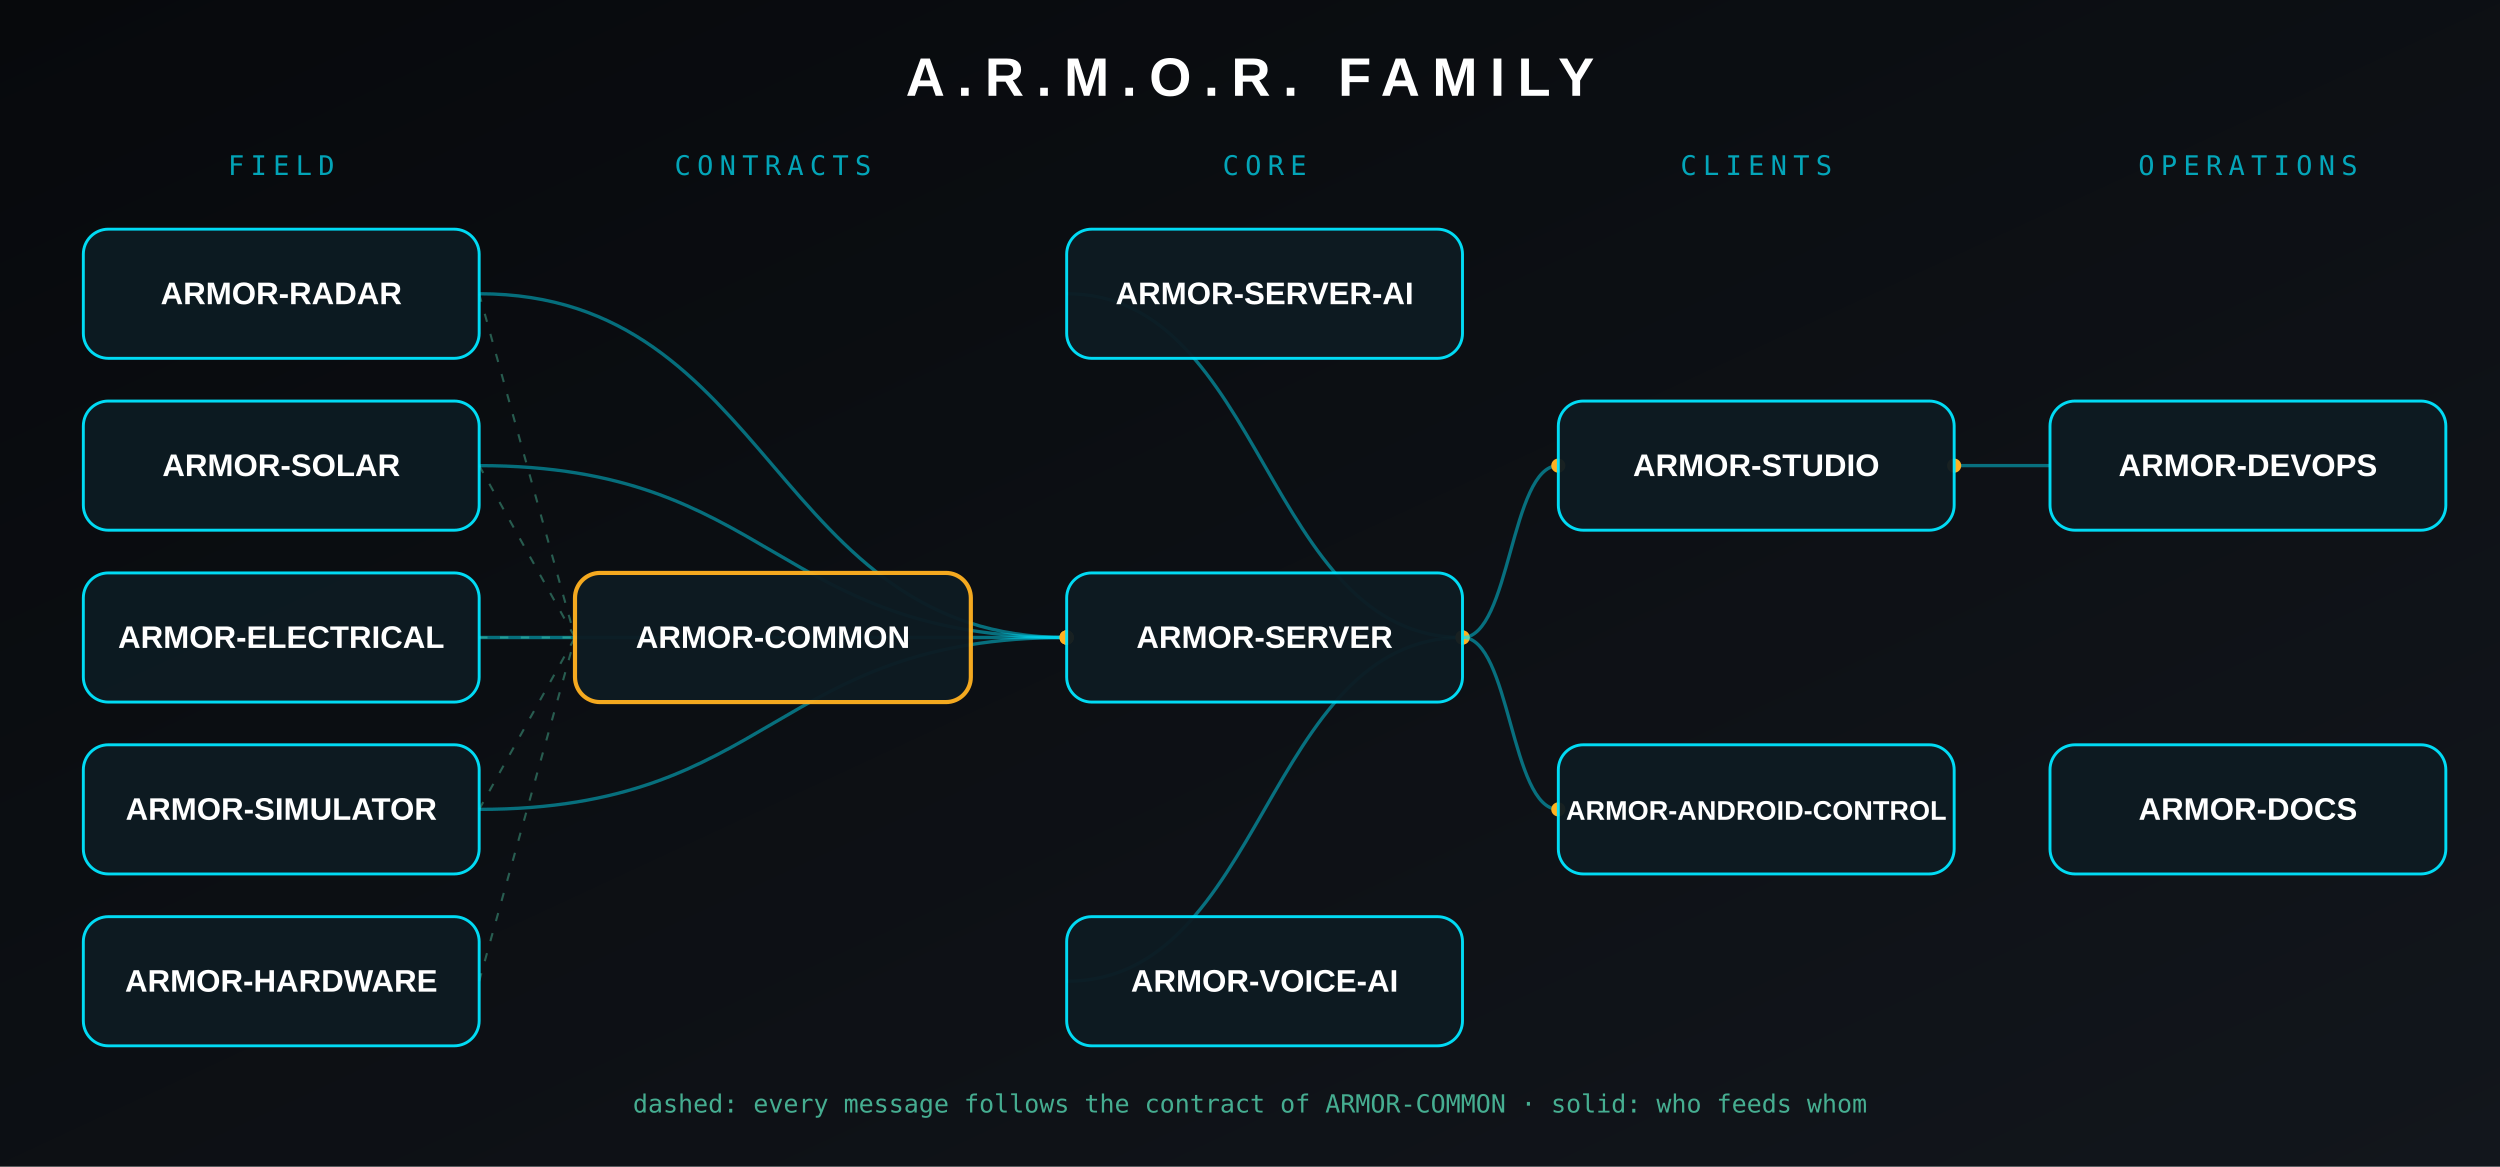
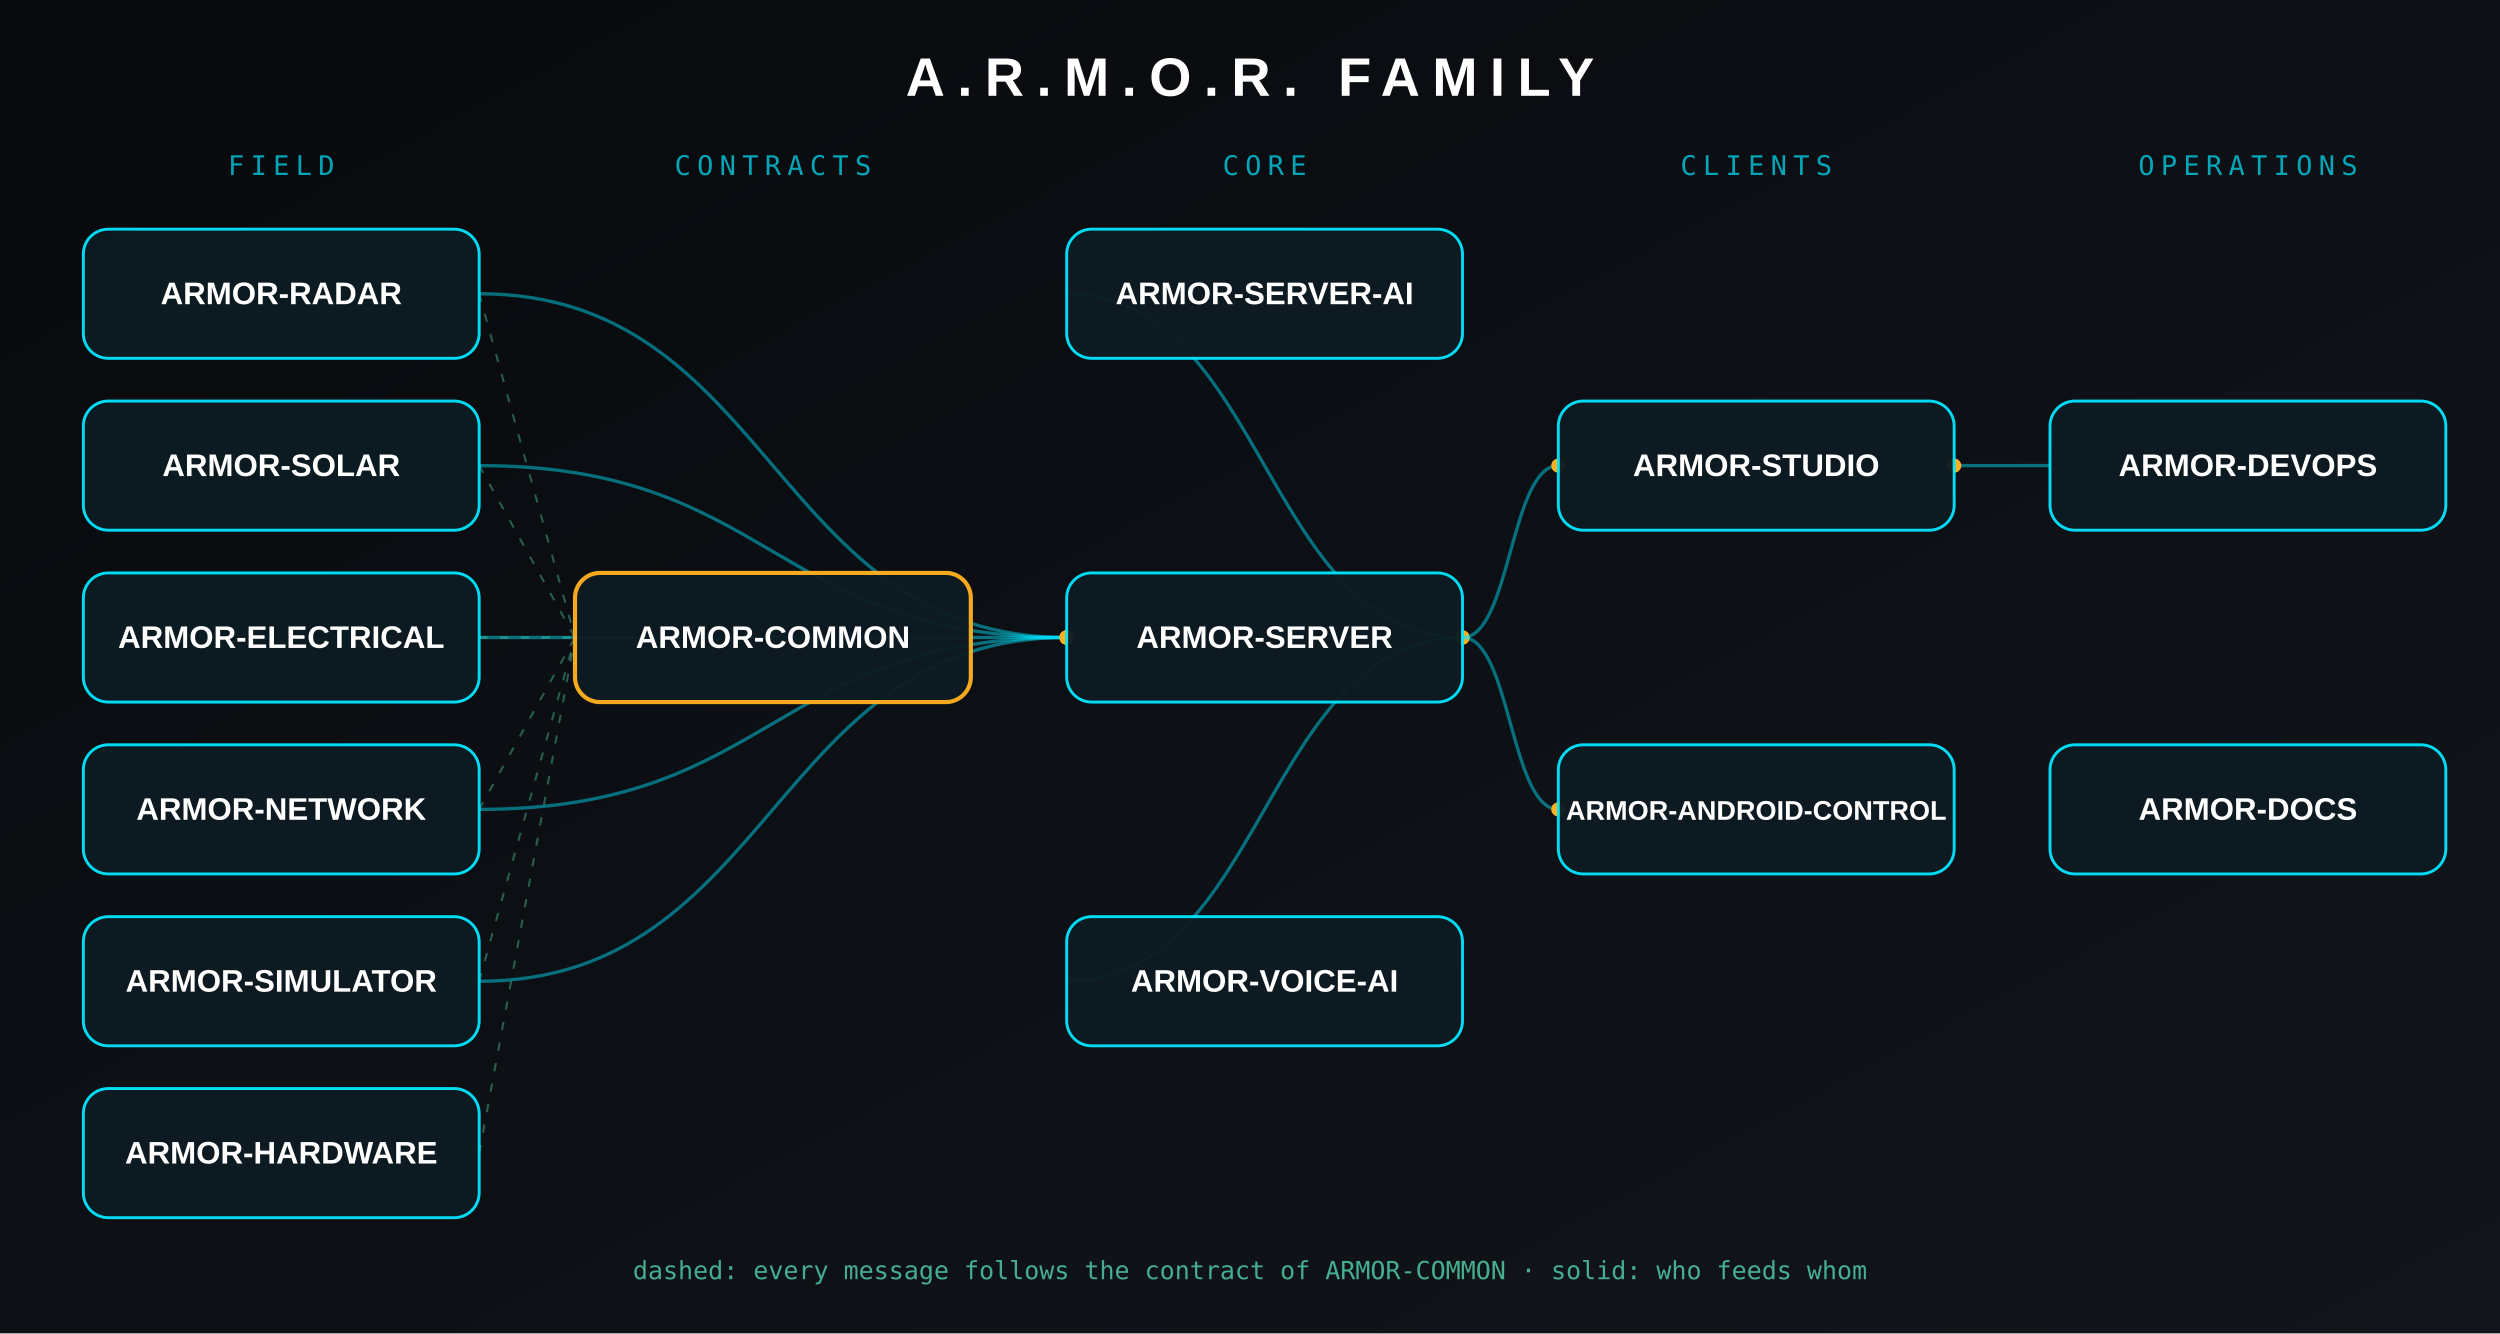
- <svg xmlns="http://www.w3.org/2000/svg" viewBox="0 0 1200 560" role="img" aria-labelledby="title desc">
+ <svg xmlns="http://www.w3.org/2000/svg" viewBox="0 0 1200 640" role="img" aria-labelledby="title desc">
  <defs>
    <linearGradient id="bg" x1="0%" y1="0%" x2="100%" y2="100%">
      <stop stop-color="#07090C" />
      <stop offset="1" stop-color="#12161C" />
    </linearGradient>
    <filter id="g">
      <feGaussianBlur stdDeviation="4" result="b" />
      <feMerge>
        <feMergeNode in="b" />
        <feMergeNode in="SourceGraphic" />
      </feMerge>
    </filter>
  </defs>
-   <rect width="1200" height="560" fill="url(#bg)" />
+   <rect width="1200" height="640" fill="url(#bg)" />
  <text x="600" y="46" text-anchor="middle" font-family="Arial,sans-serif" font-size="26" font-weight="bold" fill="#FFF" letter-spacing="6">A.R.M.O.R. FAMILY</text>
  <text x="135.0" y="84" text-anchor="middle" font-family="monospace" font-size="13" fill="#00E5FF" opacity=".7" letter-spacing="3">FIELD</text>
  <text x="371.0" y="84" text-anchor="middle" font-family="monospace" font-size="13" fill="#00E5FF" opacity=".7" letter-spacing="3">CONTRACTS</text>
  <text x="607.0" y="84" text-anchor="middle" font-family="monospace" font-size="13" fill="#00E5FF" opacity=".7" letter-spacing="3">CORE</text>
  <text x="843.0" y="84" text-anchor="middle" font-family="monospace" font-size="13" fill="#00E5FF" opacity=".7" letter-spacing="3">CLIENTS</text>
  <text x="1079.0" y="84" text-anchor="middle" font-family="monospace" font-size="13" fill="#00E5FF" opacity=".7" letter-spacing="3">OPERATIONS</text>
  <path d="M230.0 141.0 C371.0 141.0, 371.0 306.0, 512.0 306.0" fill="none" stroke="#00E5FF" stroke-width="1.6" opacity=".45" />
  <circle cx="512.0" cy="306.0" r="3.4" fill="#FFB020" />
  <path d="M230.0 223.5 C371.0 223.5, 371.0 306.0, 512.0 306.0" fill="none" stroke="#00E5FF" stroke-width="1.6" opacity=".45" />
  <circle cx="512.0" cy="306.0" r="3.4" fill="#FFB020" />
  <path d="M230.0 306.0 C371.0 306.0, 371.0 306.0, 512.0 306.0" fill="none" stroke="#00E5FF" stroke-width="1.6" opacity=".45" />
  <circle cx="512.0" cy="306.0" r="3.4" fill="#FFB020" />
  <path d="M230.0 388.5 C371.0 388.5, 371.0 306.0, 512.0 306.0" fill="none" stroke="#00E5FF" stroke-width="1.6" opacity=".45" />
+   <circle cx="512.0" cy="306.0" r="3.4" fill="#FFB020" />
+   <path d="M230.0 471.0 C371.0 471.0, 371.0 306.0, 512.0 306.0" fill="none" stroke="#00E5FF" stroke-width="1.6" opacity=".45" />
  <circle cx="512.0" cy="306.0" r="3.4" fill="#FFB020" />
  <path d="M512.0 141.0 C607.0 141.0, 607.0 306.0, 702.0 306.0" fill="none" stroke="#00E5FF" stroke-width="1.6" opacity=".45" />
  <circle cx="702.0" cy="306.0" r="3.4" fill="#FFB020" />
  <path d="M512.0 471.0 C607.0 471.0, 607.0 306.0, 702.0 306.0" fill="none" stroke="#00E5FF" stroke-width="1.6" opacity=".45" />
  <circle cx="702.0" cy="306.0" r="3.4" fill="#FFB020" />
  <path d="M702.0 306.0 C725.0 306.0, 725.0 223.5, 748.0 223.5" fill="none" stroke="#00E5FF" stroke-width="1.6" opacity=".45" />
  <circle cx="748.0" cy="223.5" r="3.4" fill="#FFB020" />
  <path d="M702.0 306.0 C725.0 306.0, 725.0 388.5, 748.0 388.5" fill="none" stroke="#00E5FF" stroke-width="1.6" opacity=".45" />
  <circle cx="748.0" cy="388.5" r="3.4" fill="#FFB020" />
  <path d="M984.0 223.5 C961.0 223.5, 961.0 223.5, 938.0 223.5" fill="none" stroke="#00E5FF" stroke-width="1.6" opacity=".45" />
  <circle cx="938.0" cy="223.5" r="3.4" fill="#FFB020" />
  <path d="M230.0 141.0 L276.0 306.0" fill="none" stroke="#5DF0C4" stroke-width="1" stroke-dasharray="4 6" opacity=".35" />
  <path d="M230.0 223.5 L276.0 306.0" fill="none" stroke="#5DF0C4" stroke-width="1" stroke-dasharray="4 6" opacity=".35" />
  <path d="M230.0 306.0 L276.0 306.0" fill="none" stroke="#5DF0C4" stroke-width="1" stroke-dasharray="4 6" opacity=".35" />
  <path d="M230.0 388.5 L276.0 306.0" fill="none" stroke="#5DF0C4" stroke-width="1" stroke-dasharray="4 6" opacity=".35" />
  <path d="M230.0 471.0 L276.0 306.0" fill="none" stroke="#5DF0C4" stroke-width="1" stroke-dasharray="4 6" opacity=".35" />
+   <path d="M230.0 553.5 L276.0 306.0" fill="none" stroke="#5DF0C4" stroke-width="1" stroke-dasharray="4 6" opacity=".35" />
  <g transform="translate(40 110)">
    <rect width="190" height="62" rx="12" fill="#0d1a22" stroke="#00E5FF" stroke-width="1.4" opacity=".95" />
    <text x="95.0" y="36.0" text-anchor="middle" font-family="Arial,sans-serif" font-size="15" font-weight="bold" fill="#FFF">ARMOR-RADAR</text>
  </g>
  <g transform="translate(40 192.5)">
    <rect width="190" height="62" rx="12" fill="#0d1a22" stroke="#00E5FF" stroke-width="1.4" opacity=".95" />
    <text x="95.0" y="36.0" text-anchor="middle" font-family="Arial,sans-serif" font-size="15" font-weight="bold" fill="#FFF">ARMOR-SOLAR</text>
  </g>
  <g transform="translate(40 275.0)">
    <rect width="190" height="62" rx="12" fill="#0d1a22" stroke="#00E5FF" stroke-width="1.4" opacity=".95" />
    <text x="95.0" y="36.0" text-anchor="middle" font-family="Arial,sans-serif" font-size="15" font-weight="bold" fill="#FFF">ARMOR-ELECTRICAL</text>
  </g>
  <g transform="translate(40 357.5)">
    <rect width="190" height="62" rx="12" fill="#0d1a22" stroke="#00E5FF" stroke-width="1.4" opacity=".95" />
+     <text x="95.0" y="36.0" text-anchor="middle" font-family="Arial,sans-serif" font-size="15" font-weight="bold" fill="#FFF">ARMOR-NETWORK</text>
+   </g>
+   <g transform="translate(40 440)">
+     <rect width="190" height="62" rx="12" fill="#0d1a22" stroke="#00E5FF" stroke-width="1.4" opacity=".95" />
    <text x="95.0" y="36.0" text-anchor="middle" font-family="Arial,sans-serif" font-size="15" font-weight="bold" fill="#FFF">ARMOR-SIMULATOR</text>
  </g>
-   <g transform="translate(40 440)">
+   <g transform="translate(40 522.5)">
    <rect width="190" height="62" rx="12" fill="#0d1a22" stroke="#00E5FF" stroke-width="1.4" opacity=".95" />
    <text x="95.0" y="36.0" text-anchor="middle" font-family="Arial,sans-serif" font-size="15" font-weight="bold" fill="#FFF">ARMOR-HARDWARE</text>
  </g>
  <g transform="translate(276 275.0)">
    <rect width="190" height="62" rx="12" fill="#0d1a22" stroke="#FFB020" stroke-width="2" opacity=".95" />
    <text x="95.0" y="36.0" text-anchor="middle" font-family="Arial,sans-serif" font-size="15" font-weight="bold" fill="#FFF">ARMOR-COMMON</text>
  </g>
  <g transform="translate(512 110)">
    <rect width="190" height="62" rx="12" fill="#0d1a22" stroke="#00E5FF" stroke-width="1.4" opacity=".95" />
    <text x="95.0" y="36.0" text-anchor="middle" font-family="Arial,sans-serif" font-size="15" font-weight="bold" fill="#FFF">ARMOR-SERVER-AI</text>
  </g>
  <g transform="translate(512 275.0)">
    <rect width="190" height="62" rx="12" fill="#0d1a22" stroke="#00E5FF" stroke-width="1.4" opacity=".95" />
    <text x="95.0" y="36.0" text-anchor="middle" font-family="Arial,sans-serif" font-size="15" font-weight="bold" fill="#FFF">ARMOR-SERVER</text>
  </g>
  <g transform="translate(512 440)">
    <rect width="190" height="62" rx="12" fill="#0d1a22" stroke="#00E5FF" stroke-width="1.4" opacity=".95" />
    <text x="95.0" y="36.0" text-anchor="middle" font-family="Arial,sans-serif" font-size="15" font-weight="bold" fill="#FFF">ARMOR-VOICE-AI</text>
  </g>
  <g transform="translate(748 192.5)">
    <rect width="190" height="62" rx="12" fill="#0d1a22" stroke="#00E5FF" stroke-width="1.4" opacity=".95" />
    <text x="95.0" y="36.0" text-anchor="middle" font-family="Arial,sans-serif" font-size="15" font-weight="bold" fill="#FFF">ARMOR-STUDIO</text>
  </g>
  <g transform="translate(748 357.5)">
    <rect width="190" height="62" rx="12" fill="#0d1a22" stroke="#00E5FF" stroke-width="1.4" opacity=".95" />
    <text x="95.0" y="36.0" text-anchor="middle" font-family="Arial,sans-serif" font-size="13" font-weight="bold" fill="#FFF">ARMOR-ANDROID-CONTROL</text>
  </g>
  <g transform="translate(984 192.5)">
    <rect width="190" height="62" rx="12" fill="#0d1a22" stroke="#00E5FF" stroke-width="1.4" opacity=".95" />
    <text x="95.0" y="36.0" text-anchor="middle" font-family="Arial,sans-serif" font-size="15" font-weight="bold" fill="#FFF">ARMOR-DEVOPS</text>
  </g>
  <g transform="translate(984 357.5)">
    <rect width="190" height="62" rx="12" fill="#0d1a22" stroke="#00E5FF" stroke-width="1.4" opacity=".95" />
    <text x="95.0" y="36.0" text-anchor="middle" font-family="Arial,sans-serif" font-size="15" font-weight="bold" fill="#FFF">ARMOR-DOCS</text>
  </g>
-   <text x="600" y="534" text-anchor="middle" font-family="monospace" font-size="12" fill="#5DF0C4" opacity=".7">dashed: every message follows the contract of ARMOR-COMMON  ·  solid: who feeds whom</text>
+   <text x="600" y="614" text-anchor="middle" font-family="monospace" font-size="12" fill="#5DF0C4" opacity=".7">dashed: every message follows the contract of ARMOR-COMMON  ·  solid: who feeds whom</text>
</svg>
